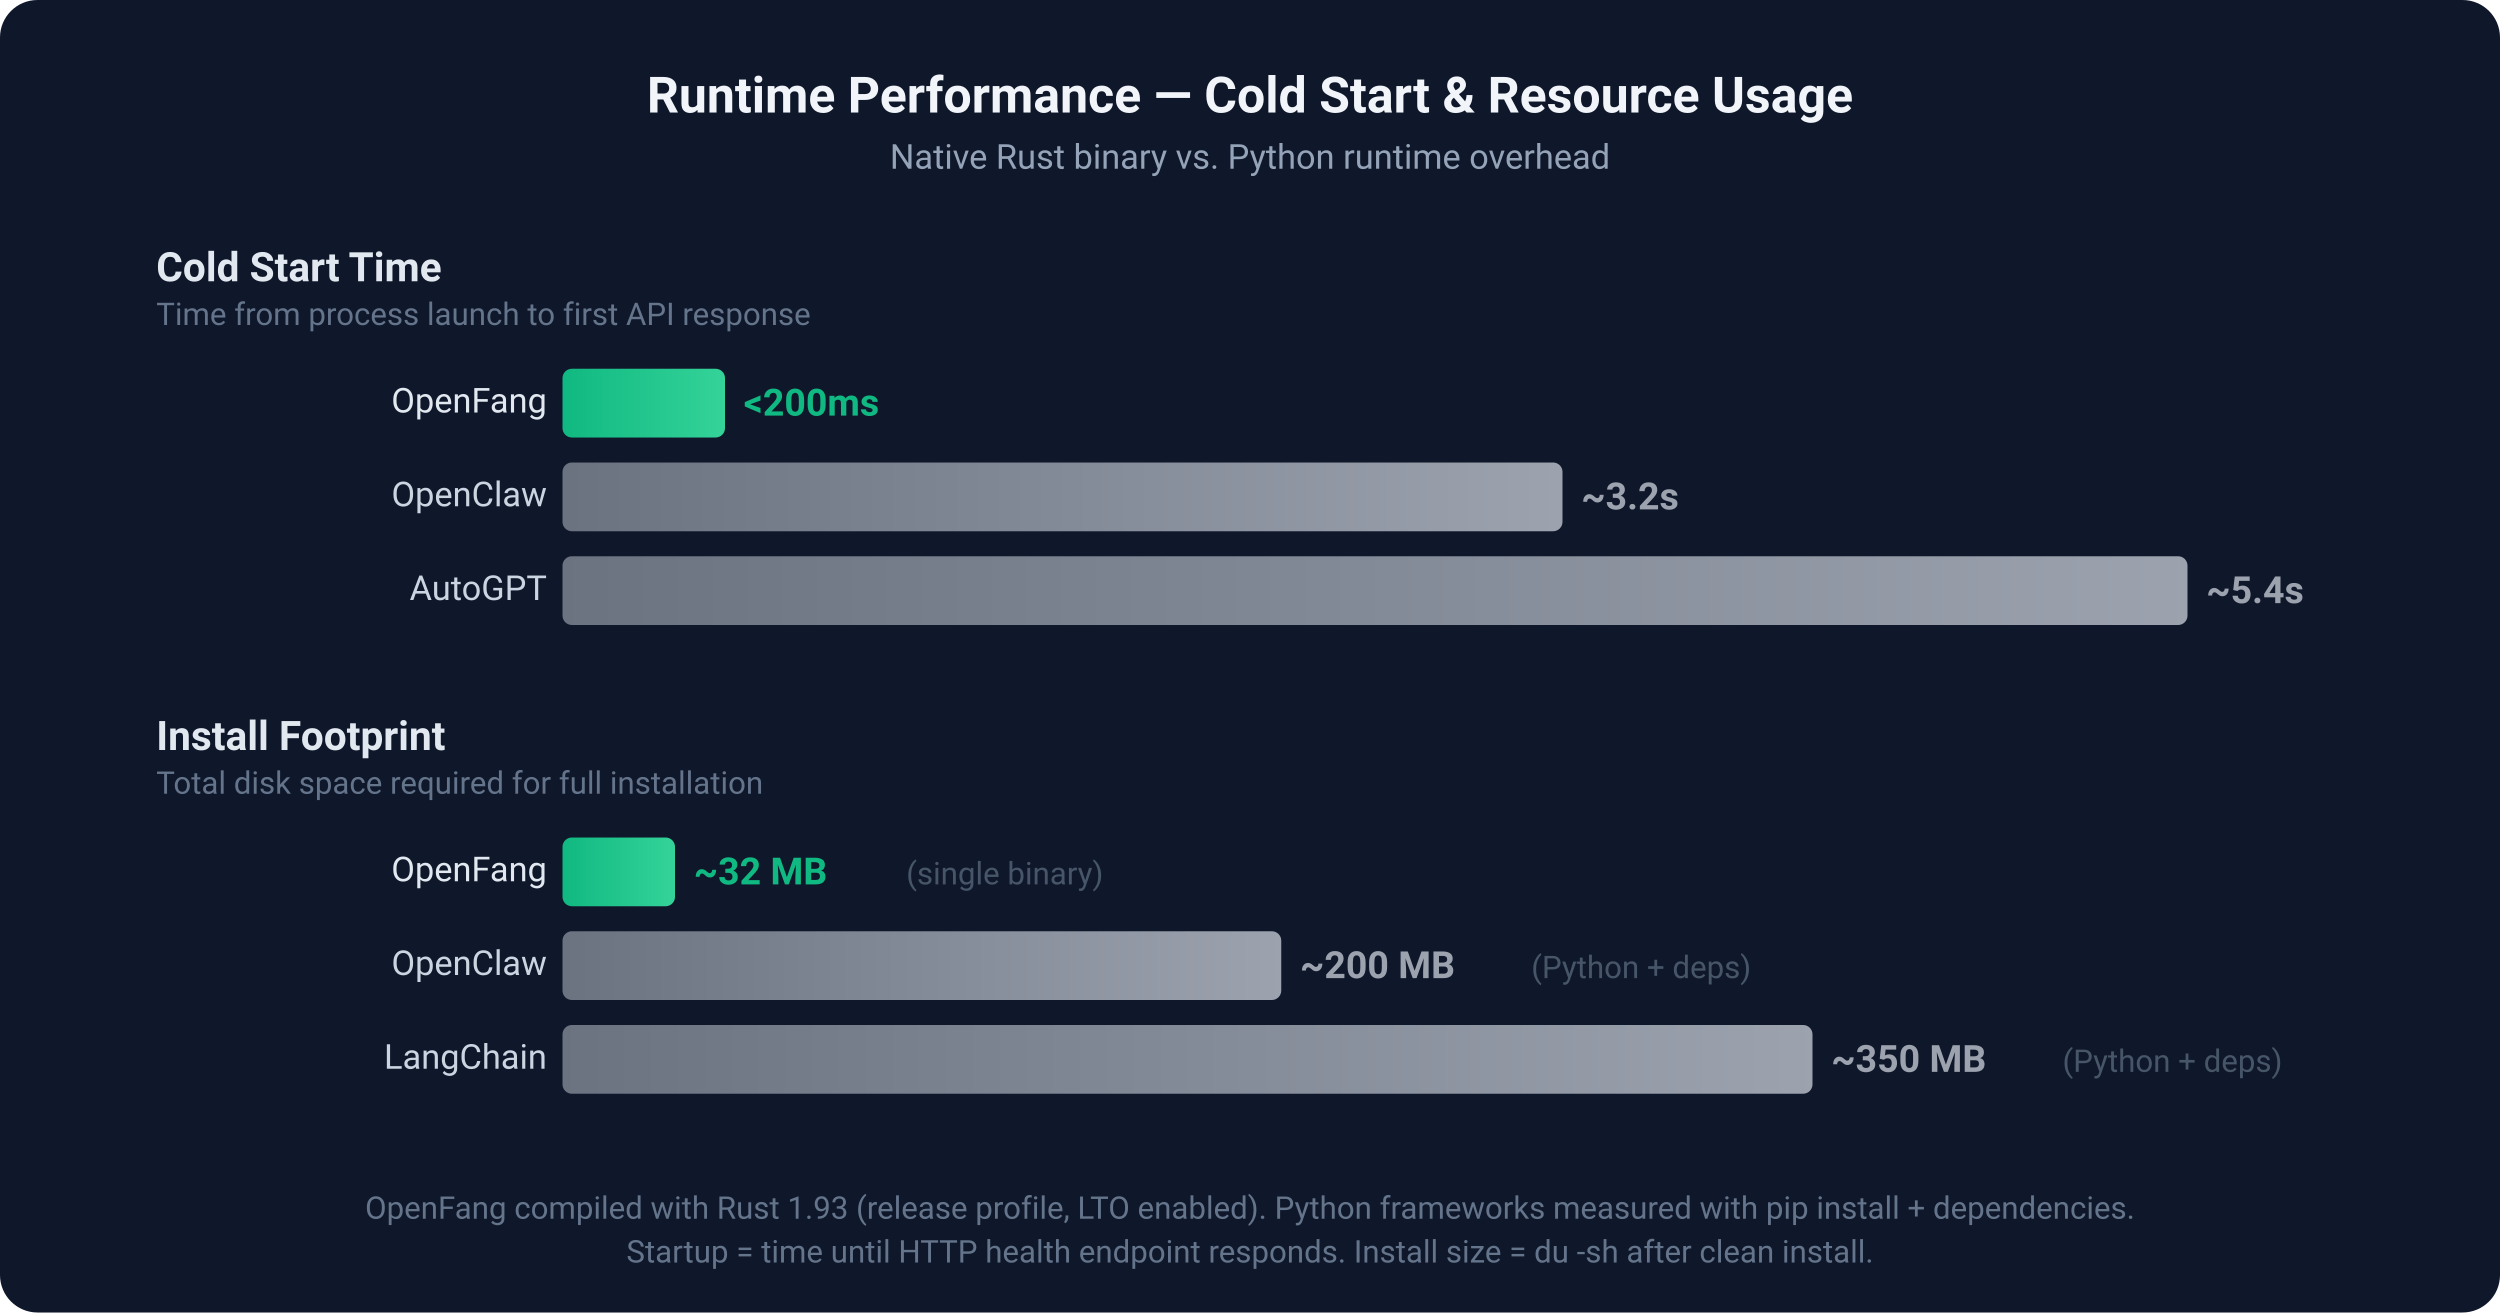
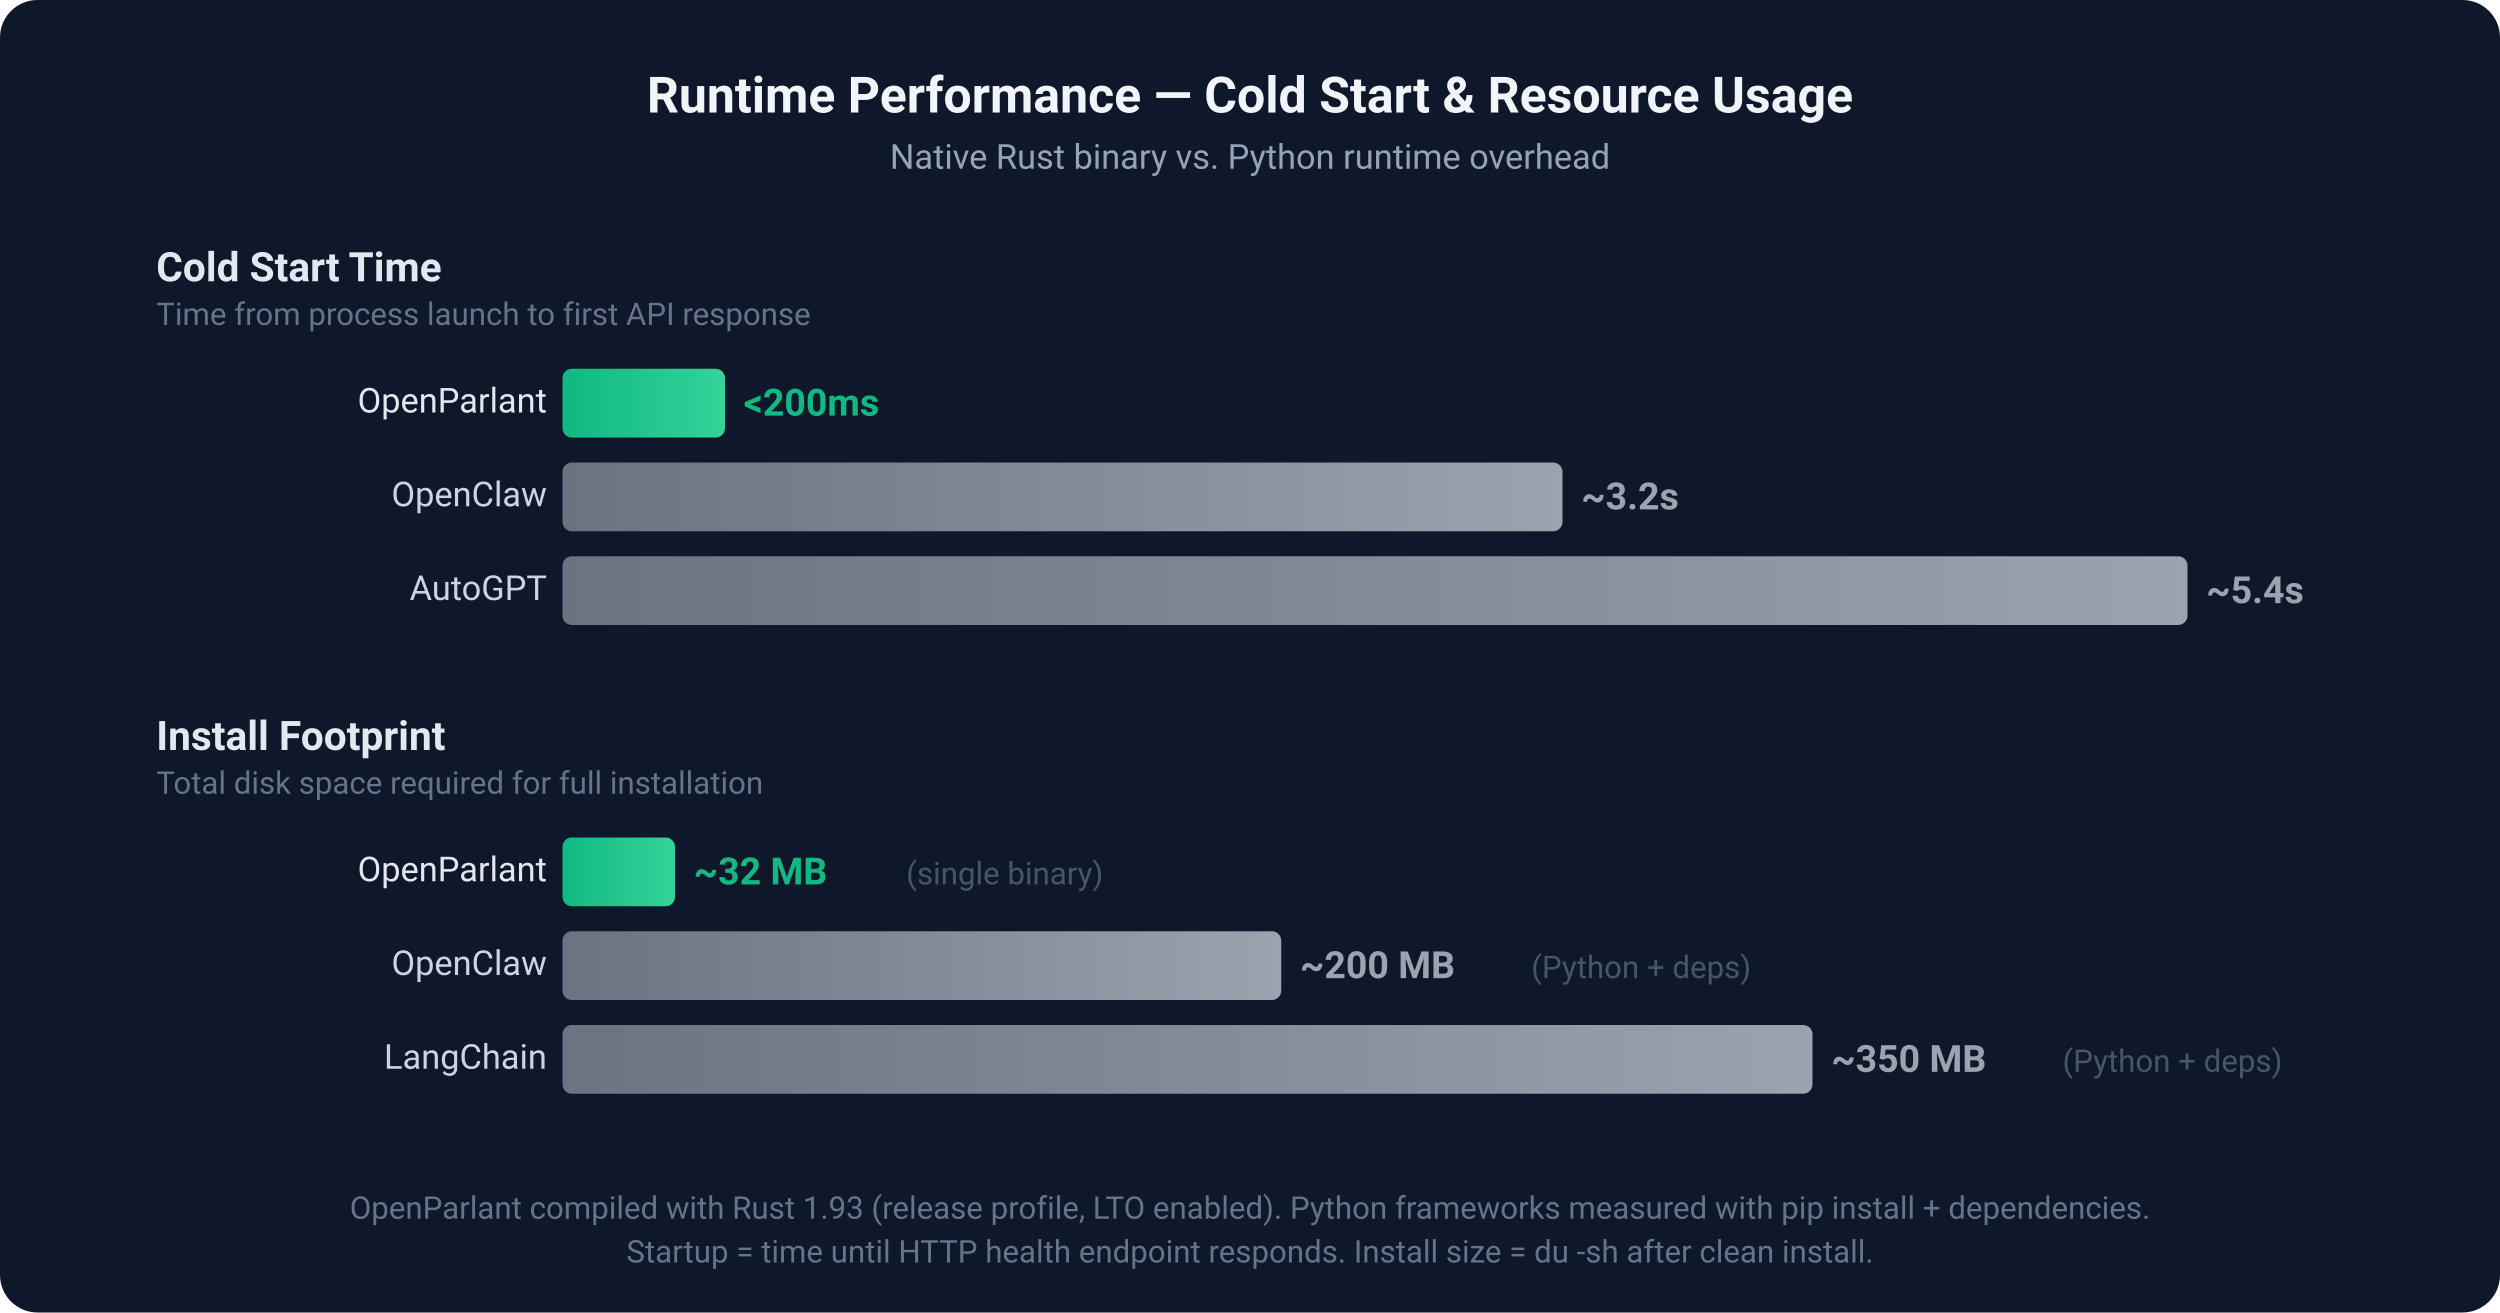
<svg xmlns="http://www.w3.org/2000/svg" viewBox="0 0 800 420" font-family="-apple-system,BlinkMacSystemFont,'Segoe UI',Roboto,Helvetica,Arial,sans-serif">
  <defs>
    <linearGradient id="pf" x1="0" y1="0" x2="1" y2="0">
      <stop offset="0%" stop-color="#10b981" />
      <stop offset="100%" stop-color="#34d399" />
    </linearGradient>
    <linearGradient id="pg" x1="0" y1="0" x2="1" y2="0">
      <stop offset="0%" stop-color="#6b7280" />
      <stop offset="100%" stop-color="#9ca3af" />
    </linearGradient>
  </defs>
  <rect width="800" height="420" rx="12" fill="#0f172a" />
  <text x="400" y="36" text-anchor="middle" fill="#f1f5f9" font-size="16" font-weight="700">Runtime Performance — Cold Start &amp; Resource Usage</text>
  <text x="400" y="54" text-anchor="middle" fill="#94a3b8" font-size="11">Native Rust binary vs. Python runtime overhead</text>
  <text x="50" y="90" fill="#e2e8f0" font-size="13" font-weight="600">Cold Start Time</text>
  <text x="50" y="104" fill="#64748b" font-size="10">Time from process launch to first API response</text>
-   <text x="175" y="132" text-anchor="end" fill="#e2e8f0" font-size="11">OpenFang</text>
+   <text x="175" y="132" text-anchor="end" fill="#e2e8f0" font-size="11">OpenParlant</text>
  <rect x="180" y="118" width="52" height="22" rx="3" fill="url(#pf)" />
  <text x="238" y="133" fill="#10b981" font-size="12" font-weight="700">&lt;200ms</text>
  <text x="175" y="162" text-anchor="end" fill="#cbd5e1" font-size="11">OpenClaw</text>
  <rect x="180" y="148" width="320" height="22" rx="3" fill="url(#pg)" />
  <text x="506" y="163" fill="#9ca3af" font-size="12" font-weight="600">~3.2s</text>
  <text x="175" y="192" text-anchor="end" fill="#cbd5e1" font-size="11">AutoGPT</text>
  <rect x="180" y="178" width="520" height="22" rx="3" fill="url(#pg)" />
  <text x="706" y="193" fill="#9ca3af" font-size="12" font-weight="600">~5.4s</text>
  <text x="50" y="240" fill="#e2e8f0" font-size="13" font-weight="600">Install Footprint</text>
  <text x="50" y="254" fill="#64748b" font-size="10">Total disk space required for full installation</text>
-   <text x="175" y="282" text-anchor="end" fill="#e2e8f0" font-size="11">OpenFang</text>
+   <text x="175" y="282" text-anchor="end" fill="#e2e8f0" font-size="11">OpenParlant</text>
  <rect x="180" y="268" width="36" height="22" rx="3" fill="url(#pf)" />
  <text x="222" y="283" fill="#10b981" font-size="12" font-weight="700">~32 MB</text>
  <text x="290" y="283" fill="#475569" font-size="10">(single binary)</text>
  <text x="175" y="312" text-anchor="end" fill="#cbd5e1" font-size="11">OpenClaw</text>
  <rect x="180" y="298" width="230" height="22" rx="3" fill="url(#pg)" />
  <text x="416" y="313" fill="#9ca3af" font-size="12" font-weight="600">~200 MB</text>
  <text x="490" y="313" fill="#475569" font-size="10">(Python + deps)</text>
  <text x="175" y="342" text-anchor="end" fill="#cbd5e1" font-size="11">LangChain</text>
  <rect x="180" y="328" width="400" height="22" rx="3" fill="url(#pg)" />
  <text x="586" y="343" fill="#9ca3af" font-size="12" font-weight="600">~350 MB</text>
  <text x="660" y="343" fill="#475569" font-size="10">(Python + deps)</text>
-   <text x="400" y="390" text-anchor="middle" fill="#64748b" font-size="10">OpenFang compiled with Rust 1.93 (release profile, LTO enabled). Python frameworks measured with pip install + dependencies.</text>
+   <text x="400" y="390" text-anchor="middle" fill="#64748b" font-size="10">OpenParlant compiled with Rust 1.93 (release profile, LTO enabled). Python frameworks measured with pip install + dependencies.</text>
  <text x="400" y="404" text-anchor="middle" fill="#64748b" font-size="10">Startup = time until HTTP health endpoint responds. Install size = du -sh after clean install.</text>
</svg>
